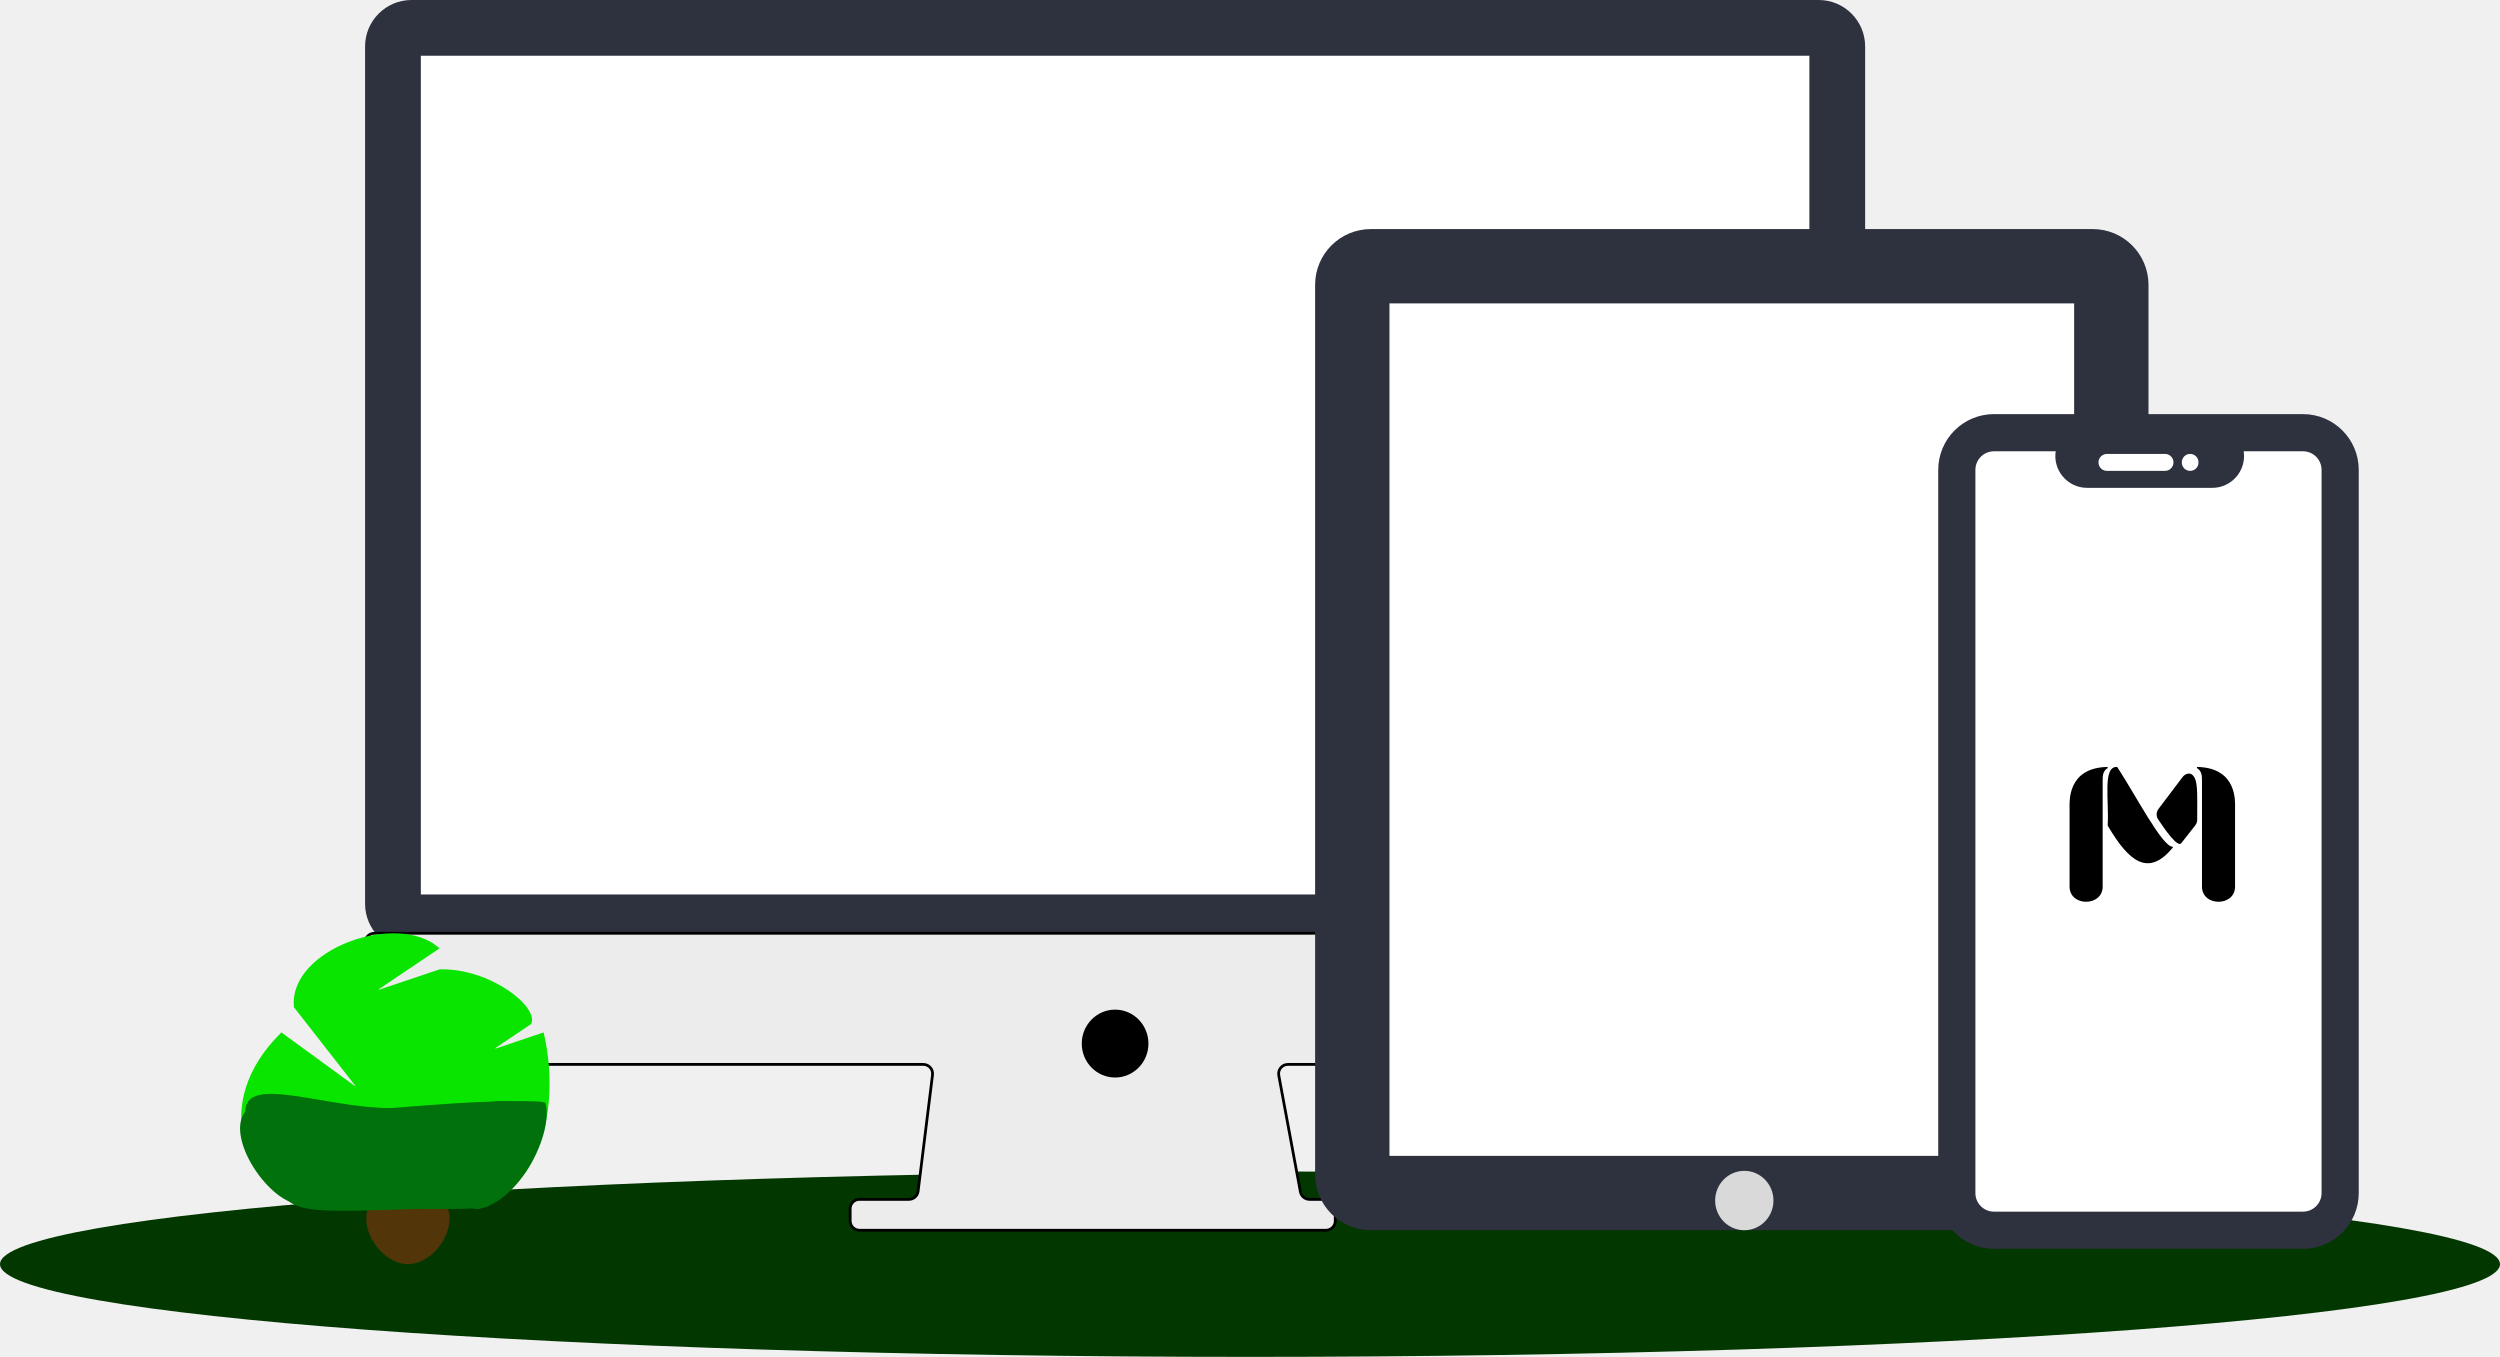
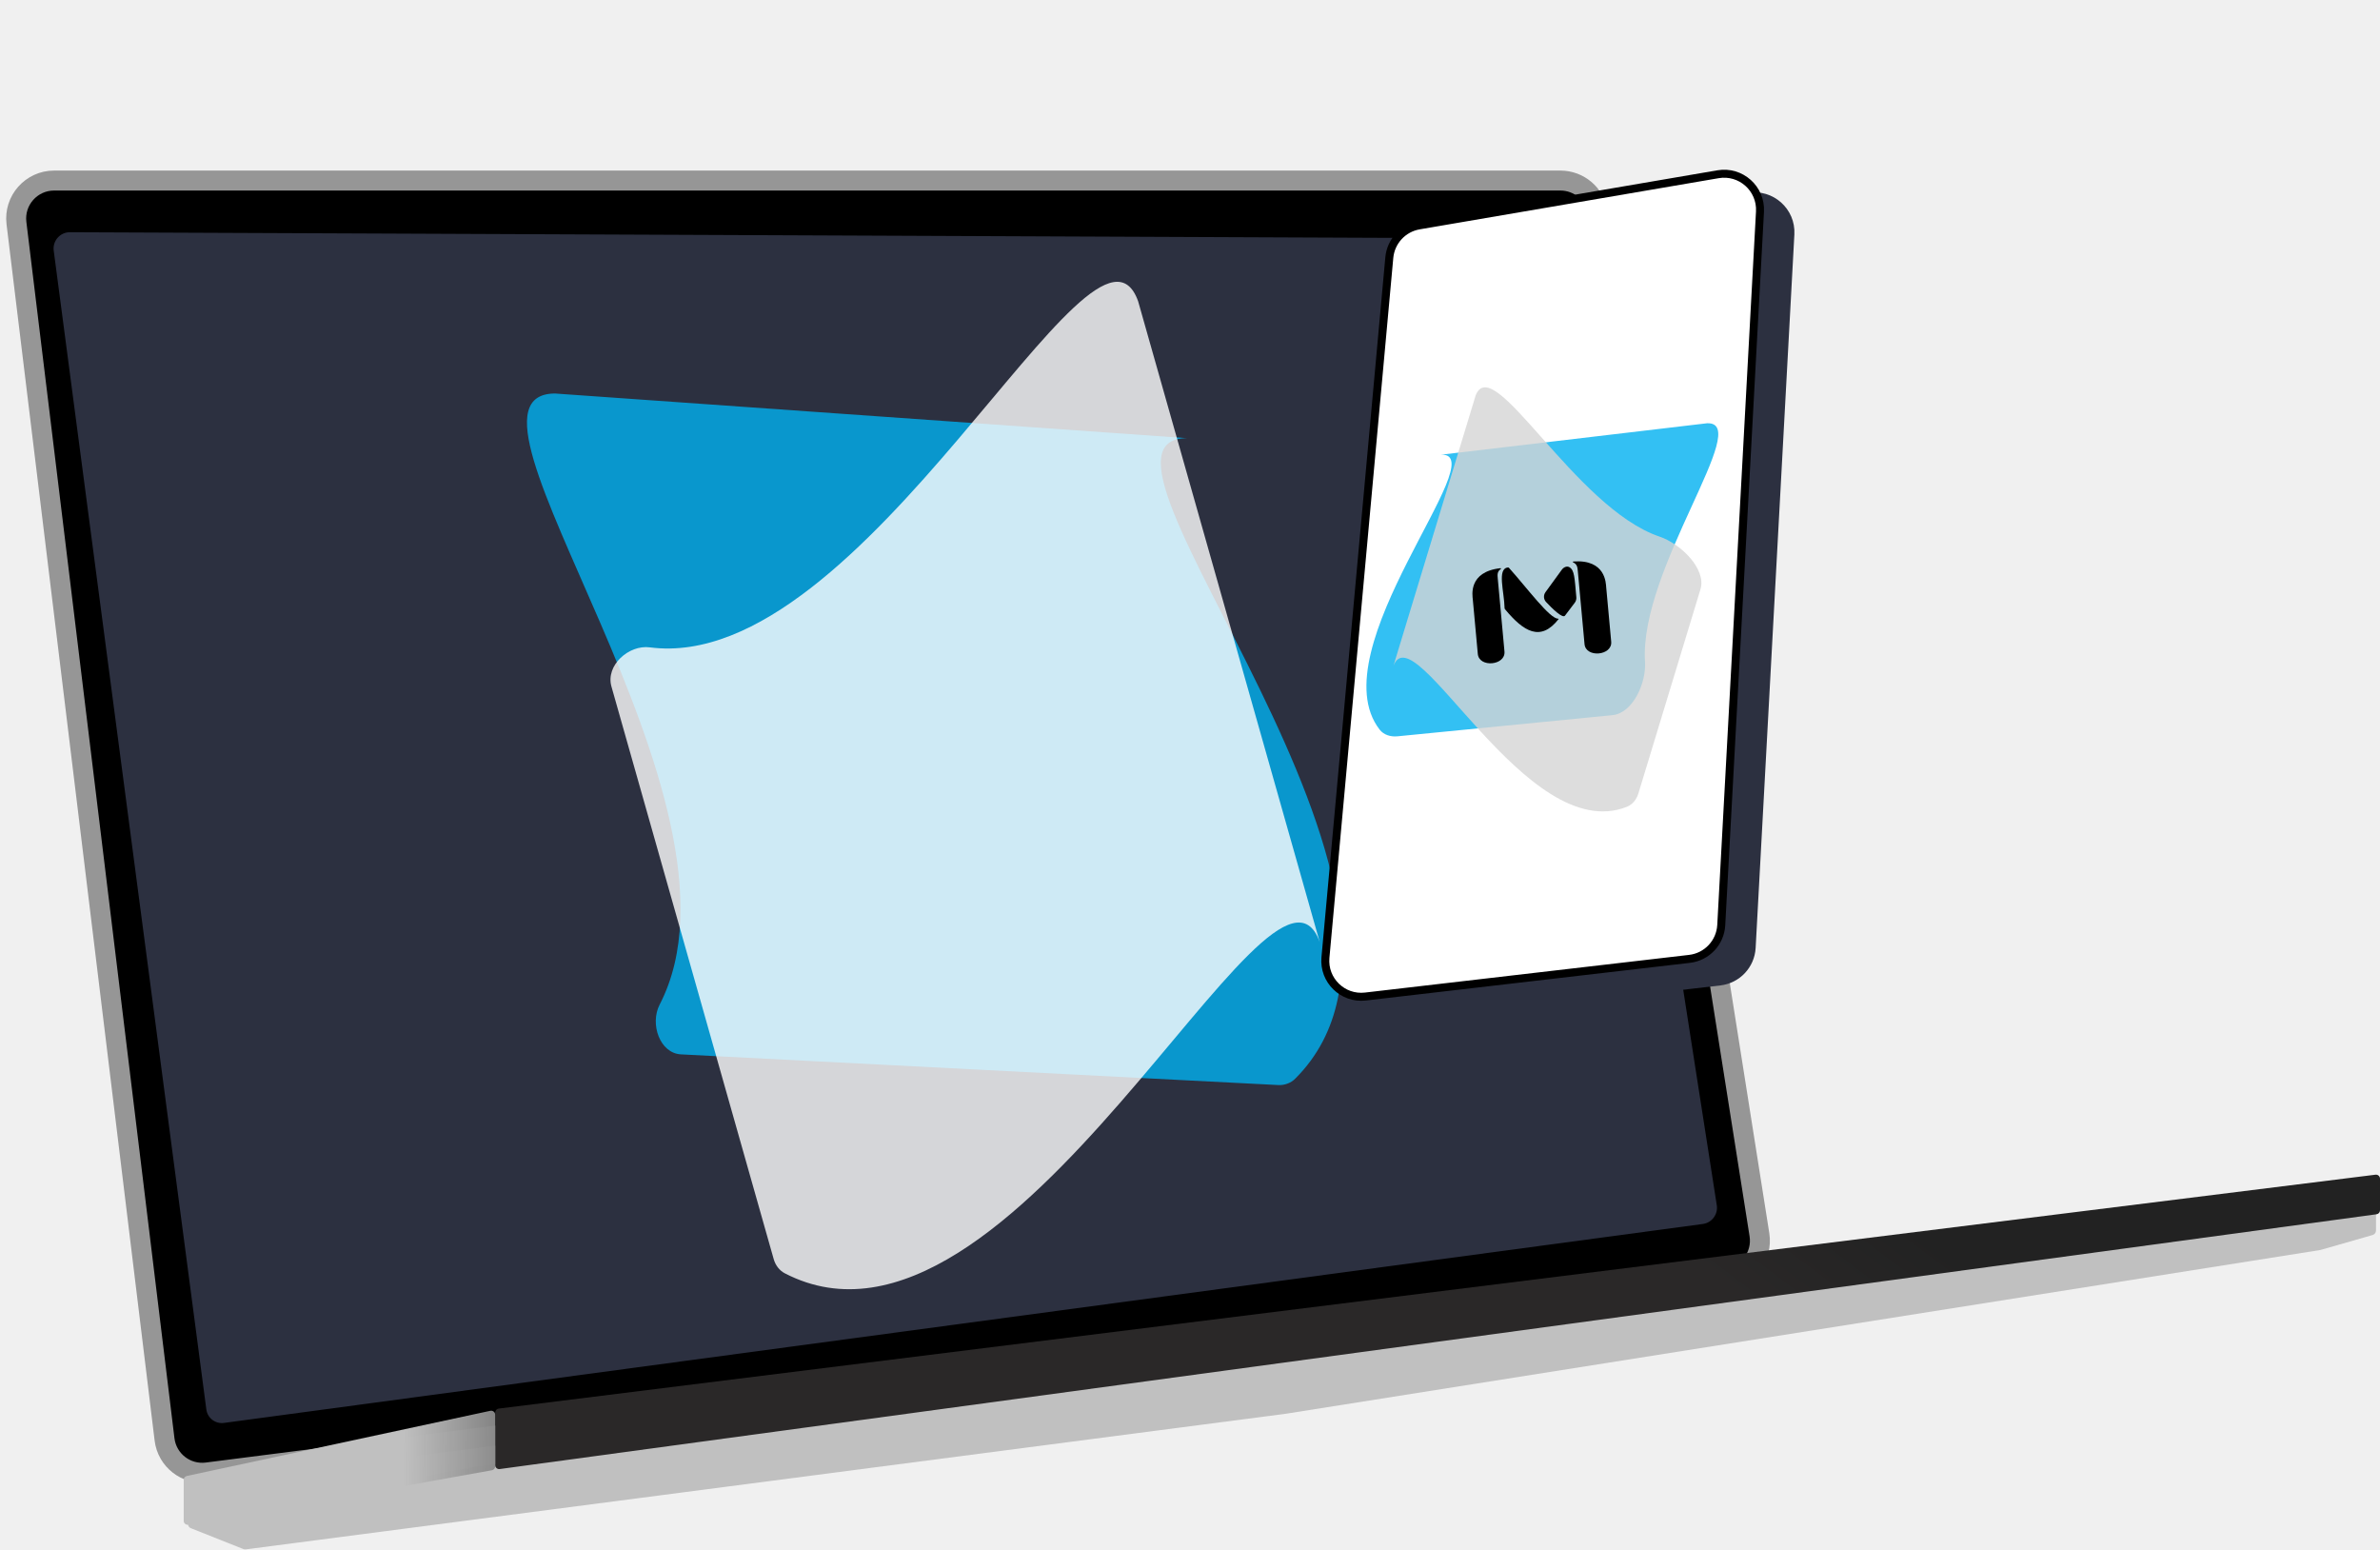
- <svg xmlns="http://www.w3.org/2000/svg" width="269" height="146" viewBox="0 0 269 146" fill="none">
-   <ellipse cx="134.5" cy="136.025" rx="134.5" ry="9.975" fill="#023700" />
-   <mask id="path-2-inside-1_823_128" fill="white">
-     <rect x="39.282" width="161.407" height="102.247" rx="5" />
-   </mask>
-   <rect x="39.282" width="161.407" height="102.247" rx="5" fill="white" stroke="#2E313E" stroke-width="12" mask="url(#path-2-inside-1_823_128)" />
-   <path d="M39.282 113.53V101.421C39.282 100.869 39.729 100.421 40.282 100.421H162.924C163.476 100.421 163.924 100.869 163.924 101.421V113.53C163.924 114.082 163.476 114.53 162.924 114.53H138.579C137.953 114.53 137.481 115.098 137.595 115.713L139.923 128.236C140.012 128.71 140.425 129.053 140.907 129.053H142.675C143.227 129.053 143.675 129.501 143.675 130.053V131.373C143.675 131.925 143.227 132.373 142.675 132.373H92.478C91.926 132.373 91.478 131.925 91.478 131.373V130.053C91.478 129.501 91.926 129.053 92.478 129.053H97.794C98.299 129.053 98.725 128.677 98.787 128.176L100.339 115.653C100.413 115.056 99.947 114.53 99.346 114.53H40.282C39.729 114.53 39.282 114.082 39.282 113.53Z" fill="#ECECEC" stroke="black" stroke-width="0.3" />
-   <ellipse cx="119.985" cy="112.289" rx="3.587" ry="3.652" fill="black" />
-   <path d="M48.374 131.095C48.374 133.515 46.119 136.025 43.89 136.025C41.661 136.025 39.407 133.515 39.407 131.095C39.407 128.675 41.661 127.809 43.89 127.809C46.119 127.809 48.374 128.675 48.374 131.095Z" fill="#53350A" />
-   <path d="M38.193 117.17L38.537 116.814L31.864 108.277C31.746 106.831 32.33 105.493 33.37 104.345C34.429 103.176 35.951 102.218 37.642 101.572C39.331 100.927 41.173 100.601 42.861 100.684C44.426 100.761 45.84 101.187 46.885 102.017L40.44 106.356L40.66 106.801L47.342 104.551C49.995 104.488 52.616 105.481 54.468 106.716C55.398 107.336 56.12 108.008 56.552 108.623C56.971 109.218 57.076 109.693 56.952 110.016L52.981 112.689L53.2 113.134L58.313 111.413C59.299 115.876 58.967 120.249 57.638 123.565C56.282 126.947 53.911 129.187 50.873 129.384H33.003C29.755 128.387 27.232 125.722 26.455 122.387C25.688 119.092 26.617 115.112 30.303 111.415L38.193 117.17Z" fill="#0AE500" stroke="#0AE500" stroke-width="0.5" />
-   <path d="M53.754 123.244C50.615 131.367 57.341 129.6 44.338 130.091C25.508 130.801 33.13 129.998 26.404 119.592C26.404 115.559 34.916 119.229 42.097 119.229C64.514 117.404 53.754 119.211 53.754 123.244Z" fill="#00710B" />
-   <path d="M58.686 118.679C59.582 121.875 55.996 129.178 51.512 130.091C48.045 130.091 47.877 124.148 47.877 122.131C47.877 120.114 50.687 118.479 54.154 118.479C57.621 118.479 58.237 118.479 58.686 118.679Z" fill="#00710B" />
-   <path d="M36.599 120.962C35.751 126.639 37.496 130.547 32.564 129.634C28.977 129.634 24.162 122.331 26.404 119.592C27.301 117.31 33.132 120.962 36.599 120.962C40.066 120.962 36.599 118.945 36.599 120.962Z" fill="#00710B" />
-   <path d="M52.361 124.413C51.512 130.091 56.717 130.091 45.683 130.091C42.217 130.091 42.048 124.148 42.048 122.131C42.048 120.114 45.355 122.331 48.822 122.331C52.288 122.331 52.361 122.396 52.361 124.413Z" fill="#00710B" />
-   <mask id="path-9-inside-2_823_128" fill="white">
-     <rect x="141.506" y="24.649" width="89.671" height="107.724" rx="6" />
-   </mask>
-   <rect x="141.506" y="24.649" width="89.671" height="107.724" rx="6" fill="white" stroke="#2E313E" stroke-width="16" mask="url(#path-9-inside-2_823_128)" />
-   <path d="M247.801 46.559H214.553C212.344 46.559 210.553 48.35 210.553 50.559V128.373C210.553 130.582 212.344 132.373 214.553 132.373H247.801C250.01 132.373 251.801 130.582 251.801 128.373V50.559C251.801 48.35 250.01 46.559 247.801 46.559Z" fill="white" stroke="#2E313E" stroke-width="4" />
-   <path d="M221.219 48.409C221.534 46.804 222.942 45.646 224.578 45.646H238.036C239.755 45.646 241.208 46.92 241.431 48.625C241.699 50.675 240.104 52.493 238.036 52.493H224.578C222.422 52.493 220.803 50.525 221.219 48.409Z" fill="#2E313E" />
-   <rect x="225.797" y="48.841" width="8.07" height="1.826" rx="0.913" fill="white" />
-   <rect x="234.764" y="48.841" width="1.793" height="1.826" rx="0.897" fill="white" />
-   <ellipse cx="187.687" cy="129.178" rx="3.138" ry="3.195" fill="#D9D9D9" />
-   <path d="M236.933 95.396C236.933 97.576 240.493 97.576 240.493 95.396L240.493 86.949C240.493 86.346 240.781 82.635 236.464 82.524C236.395 82.522 236.358 82.607 236.409 82.654C236.412 82.656 236.416 82.659 236.419 82.661C236.933 83.002 236.933 83.477 236.933 84.088L236.933 84.088L236.933 95.396Z" fill="black" />
-   <path d="M233.76 91.109C232.653 91.062 229.95 85.844 227.854 82.587C227.828 82.546 227.783 82.522 227.733 82.522C226.236 82.522 226.945 86.195 226.788 88.737C226.788 88.799 226.805 88.86 226.836 88.913C229.025 92.626 231.141 94.458 233.801 91.186C233.823 91.16 233.793 91.111 233.76 91.109Z" fill="black" />
-   <path d="M232.212 88.158C232.898 89.202 234.334 91.254 234.703 90.728L236.205 88.816C236.343 88.639 236.418 88.421 236.419 88.197C236.425 85.058 236.498 83.929 235.906 83.382C235.589 83.089 235.099 83.272 234.84 83.616L232.256 87.037C232.007 87.366 231.986 87.813 232.212 88.158Z" fill="black" />
-   <path d="M226.246 95.396C226.246 97.576 222.686 97.576 222.686 95.396V86.949C222.686 86.346 222.398 82.635 226.715 82.524C226.784 82.522 226.821 82.607 226.769 82.654C226.766 82.656 226.763 82.659 226.76 82.661C226.246 83.002 226.246 83.477 226.246 84.088V84.088L226.246 95.396Z" fill="black" />
+ <svg xmlns="http://www.w3.org/2000/svg" width="298" height="194" viewBox="0 0 298 194" fill="none">
+   <path d="M2.06 27.929C1.715 25.099 3.924 22.605 6.775 22.605H195.381C197.718 22.605 199.708 24.305 200.073 26.613L220.3 154.59C220.719 157.236 218.868 159.704 216.21 160.043L25.919 184.35C23.306 184.684 20.921 182.828 20.602 180.213L2.06 27.929Z" fill="black" stroke="#969696" stroke-width="2.5" />
+   <path d="M6.726 31.377C6.566 30.16 7.525 29.067 8.748 29.073L194.435 29.866C195.401 29.87 196.212 30.569 196.361 31.526L214.96 150.906C215.134 152.028 214.343 153.088 213.218 153.239L28.042 178.148C26.96 178.293 25.978 177.542 25.835 176.459L6.726 31.377Z" fill="#2C3040" />
+   <path d="M162.176 135.048C185.151 112.116 131.994 54.905 148.63 54.858L69.493 49.267C53.958 49.311 95.778 100.317 82.597 125.769C81.338 128.2 82.618 131.87 85.269 132.006L160.057 135.847C160.828 135.887 161.615 135.608 162.176 135.048Z" fill="#00B0F0" fill-opacity="0.8" />
+   <path d="M98.269 159.418C126.826 174.179 159.366 101.495 165.24 117.936L142.506 37.719C137.028 22.385 108.355 84.577 81.349 81.047C78.734 80.706 75.807 83.3 76.559 85.954L96.879 157.652C97.093 158.409 97.595 159.07 98.269 159.418Z" fill="white" fill-opacity="0.8" />
+   <path d="M174.824 128.091C171.671 128.457 168.979 125.831 169.268 122.67L177.265 35.032C177.471 32.776 179.168 30.94 181.401 30.558L218.838 24.151C222.001 23.61 224.848 26.147 224.674 29.351L219.824 118.68C219.692 121.112 217.827 123.094 215.408 123.375L174.824 128.091Z" fill="#2C3040" />
+   <path d="M170.959 124.765C168.121 125.094 165.699 122.731 165.958 119.886L173.956 32.247C174.142 30.217 175.669 28.565 177.679 28.221L215.116 21.815C217.962 21.328 220.525 23.61 220.368 26.494L215.518 115.823C215.399 118.012 213.721 119.796 211.544 120.049L170.959 124.765Z" fill="white" stroke="black" />
+   <path d="M172.744 91.346C165.016 81.391 187.263 56.636 180.429 56.927L213.735 52.992C219.6 52.742 205.216 71.281 205.974 82.854C206.144 85.447 204.487 89.281 201.889 89.537L174.97 92.185C174.127 92.268 173.261 92.012 172.744 91.346Z" fill="#00B0F0" fill-opacity="0.8" />
+   <path d="M203.706 101.007C191.078 106.034 177.078 76.542 174.469 83.37L184.761 49.525C186.949 43.803 197.135 63.589 207.809 67.189C210.384 68.057 213.698 71.208 212.912 73.79L205.142 99.341C204.919 100.075 204.424 100.721 203.706 101.007Z" fill="#D4D4D4" fill-opacity="0.8" />
+   <path d="M59.215 183.714L24.015 190.2C23.432 190.308 23.353 191.11 23.903 191.329L30.476 193.943C30.569 193.98 30.671 193.993 30.77 193.98L161 177L290.524 156.5L297.073 154.623C297.326 154.55 297.5 154.319 297.5 154.055V149.682C297.5 149.322 297.181 149.046 296.825 149.098L59.215 183.714Z" fill="#C0C0C0" />
+   <path d="M62 176.851C62 176.598 62.188 176.386 62.438 176.354L297.438 147.07C297.737 147.033 298 147.266 298 147.566V151.528C298 151.779 297.815 151.99 297.567 152.024L62.567 183.923C62.267 183.964 62 183.73 62 183.428V176.851Z" fill="url(#paint0_linear_857_107)" />
+   <path d="M23 185.279C23 185.043 23.165 184.84 23.395 184.79L61.395 176.63C61.706 176.563 62 176.8 62 177.119V183.582C62 183.824 61.827 184.031 61.588 184.074L23.588 190.894C23.282 190.949 23 190.714 23 190.402V185.279Z" fill="url(#paint1_linear_857_107)" />
+   <path d="M198.399 80.641C198.561 82.4 201.9 82.093 201.738 80.334L201.112 73.519C201.067 73.031 201.062 70.007 196.994 70.296C196.937 70.3 196.916 70.374 196.964 70.405C196.966 70.406 196.969 70.408 196.972 70.409C197.48 70.639 197.515 71.023 197.561 71.517L197.561 71.517L198.399 80.641Z" fill="black" />
+   <path d="M195.113 77.455C194.08 77.535 191.151 73.548 188.938 71.093C188.907 71.059 188.862 71.041 188.815 71.046C187.411 71.175 188.349 74.077 188.389 76.143C188.394 76.192 188.414 76.24 188.445 76.278C190.775 79.087 192.897 80.385 195.149 77.514C195.167 77.492 195.141 77.453 195.113 77.455Z" fill="black" />
+   <path d="M193.578 75.363C194.338 76.175 195.673 77.495 195.961 77.067L197.174 75.465C197.325 75.266 197.396 75.017 197.373 74.769C197.153 72.291 197.132 71.402 196.526 71.023C196.196 70.817 195.781 71.015 195.553 71.329L193.513 74.133C193.24 74.509 193.261 75.023 193.578 75.363Z" fill="black" />
+   <path d="M188.375 81.563C188.537 83.322 185.198 83.629 185.036 81.87L184.41 75.054C184.365 74.566 183.819 71.592 187.87 71.135C187.927 71.128 187.962 71.197 187.92 71.236C187.918 71.238 187.916 71.24 187.913 71.242C187.456 71.561 187.491 71.945 187.536 72.438L187.536 72.438L188.375 81.563Z" fill="black" />
+   <defs>
+     <linearGradient id="paint0_linear_857_107" x1="223.814" y1="136.64" x2="199.203" y2="169.276" gradientUnits="userSpaceOnUse">
+       <stop offset="0.099" stop-color="#222222" />
+       <stop offset="0.595" stop-color="#2A2828" />
+     </linearGradient>
+     <linearGradient id="paint1_linear_857_107" x1="50" y1="165" x2="98" y2="165.5" gradientUnits="userSpaceOnUse">
+       <stop offset="0.014" stop-color="#C0C0C0" />
+       <stop offset="0.602" stop-color="#3A3A3A" stop-opacity="0.9" />
+     </linearGradient>
+   </defs>
</svg>
